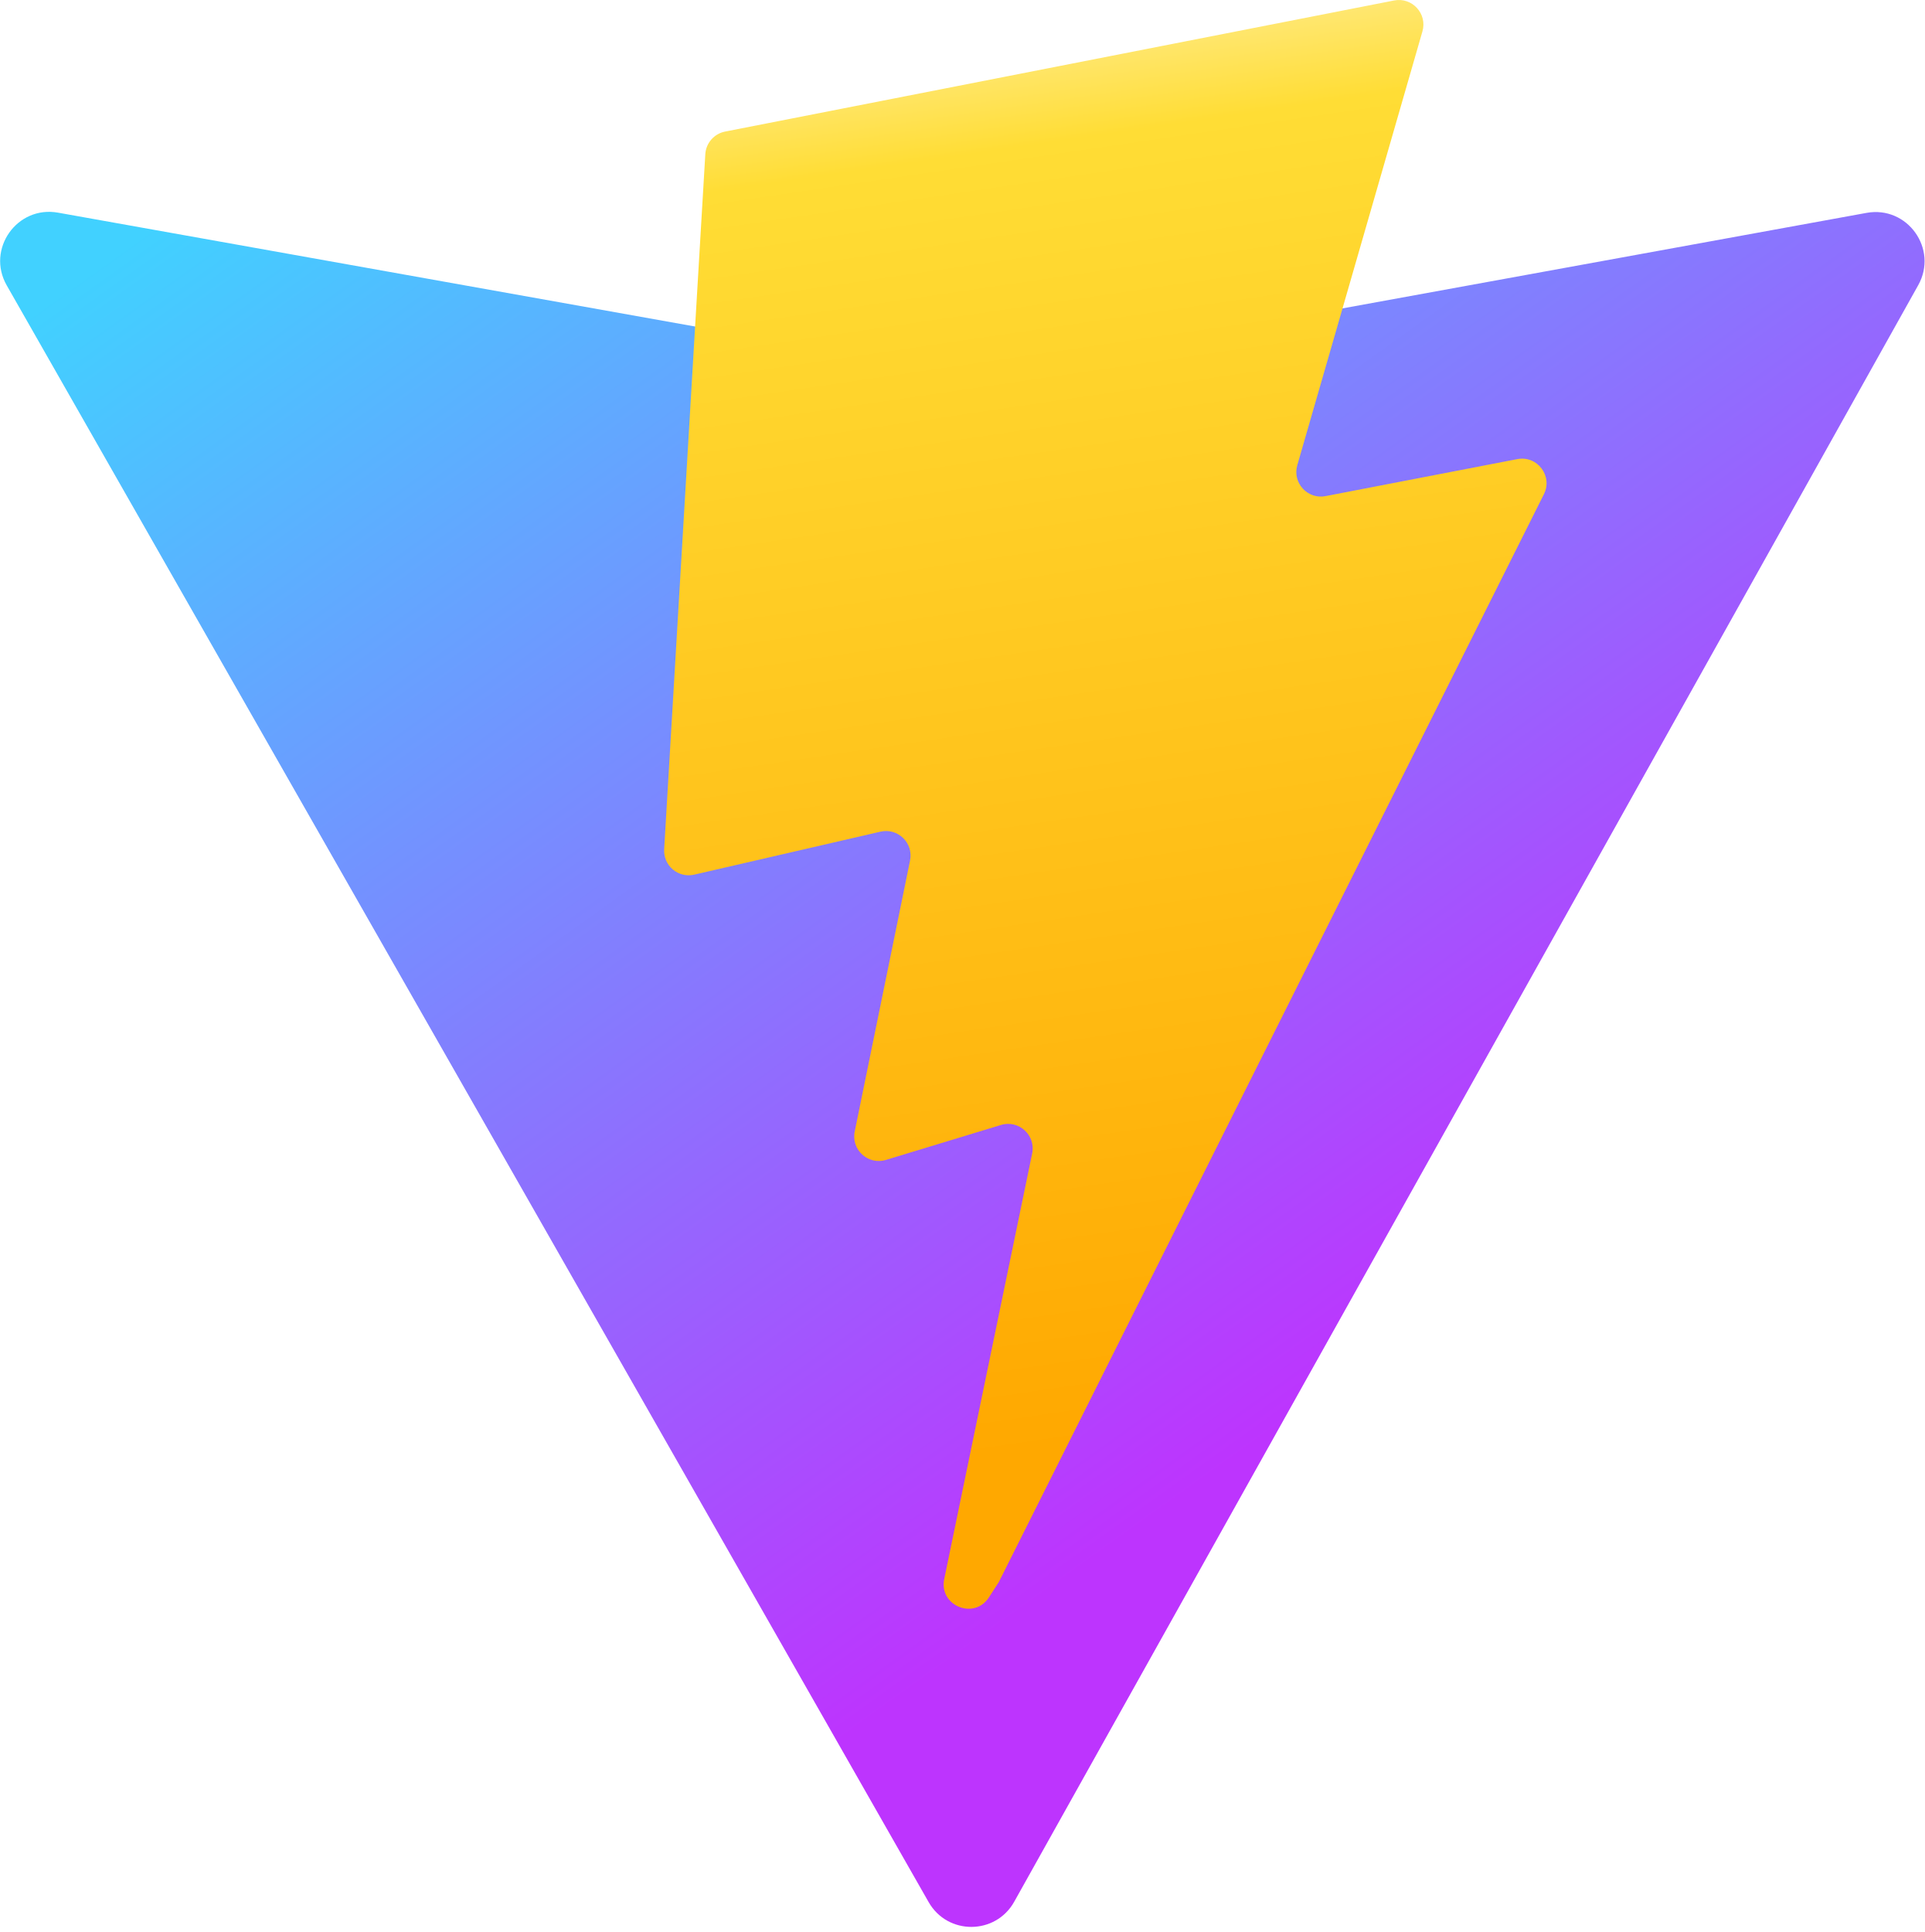
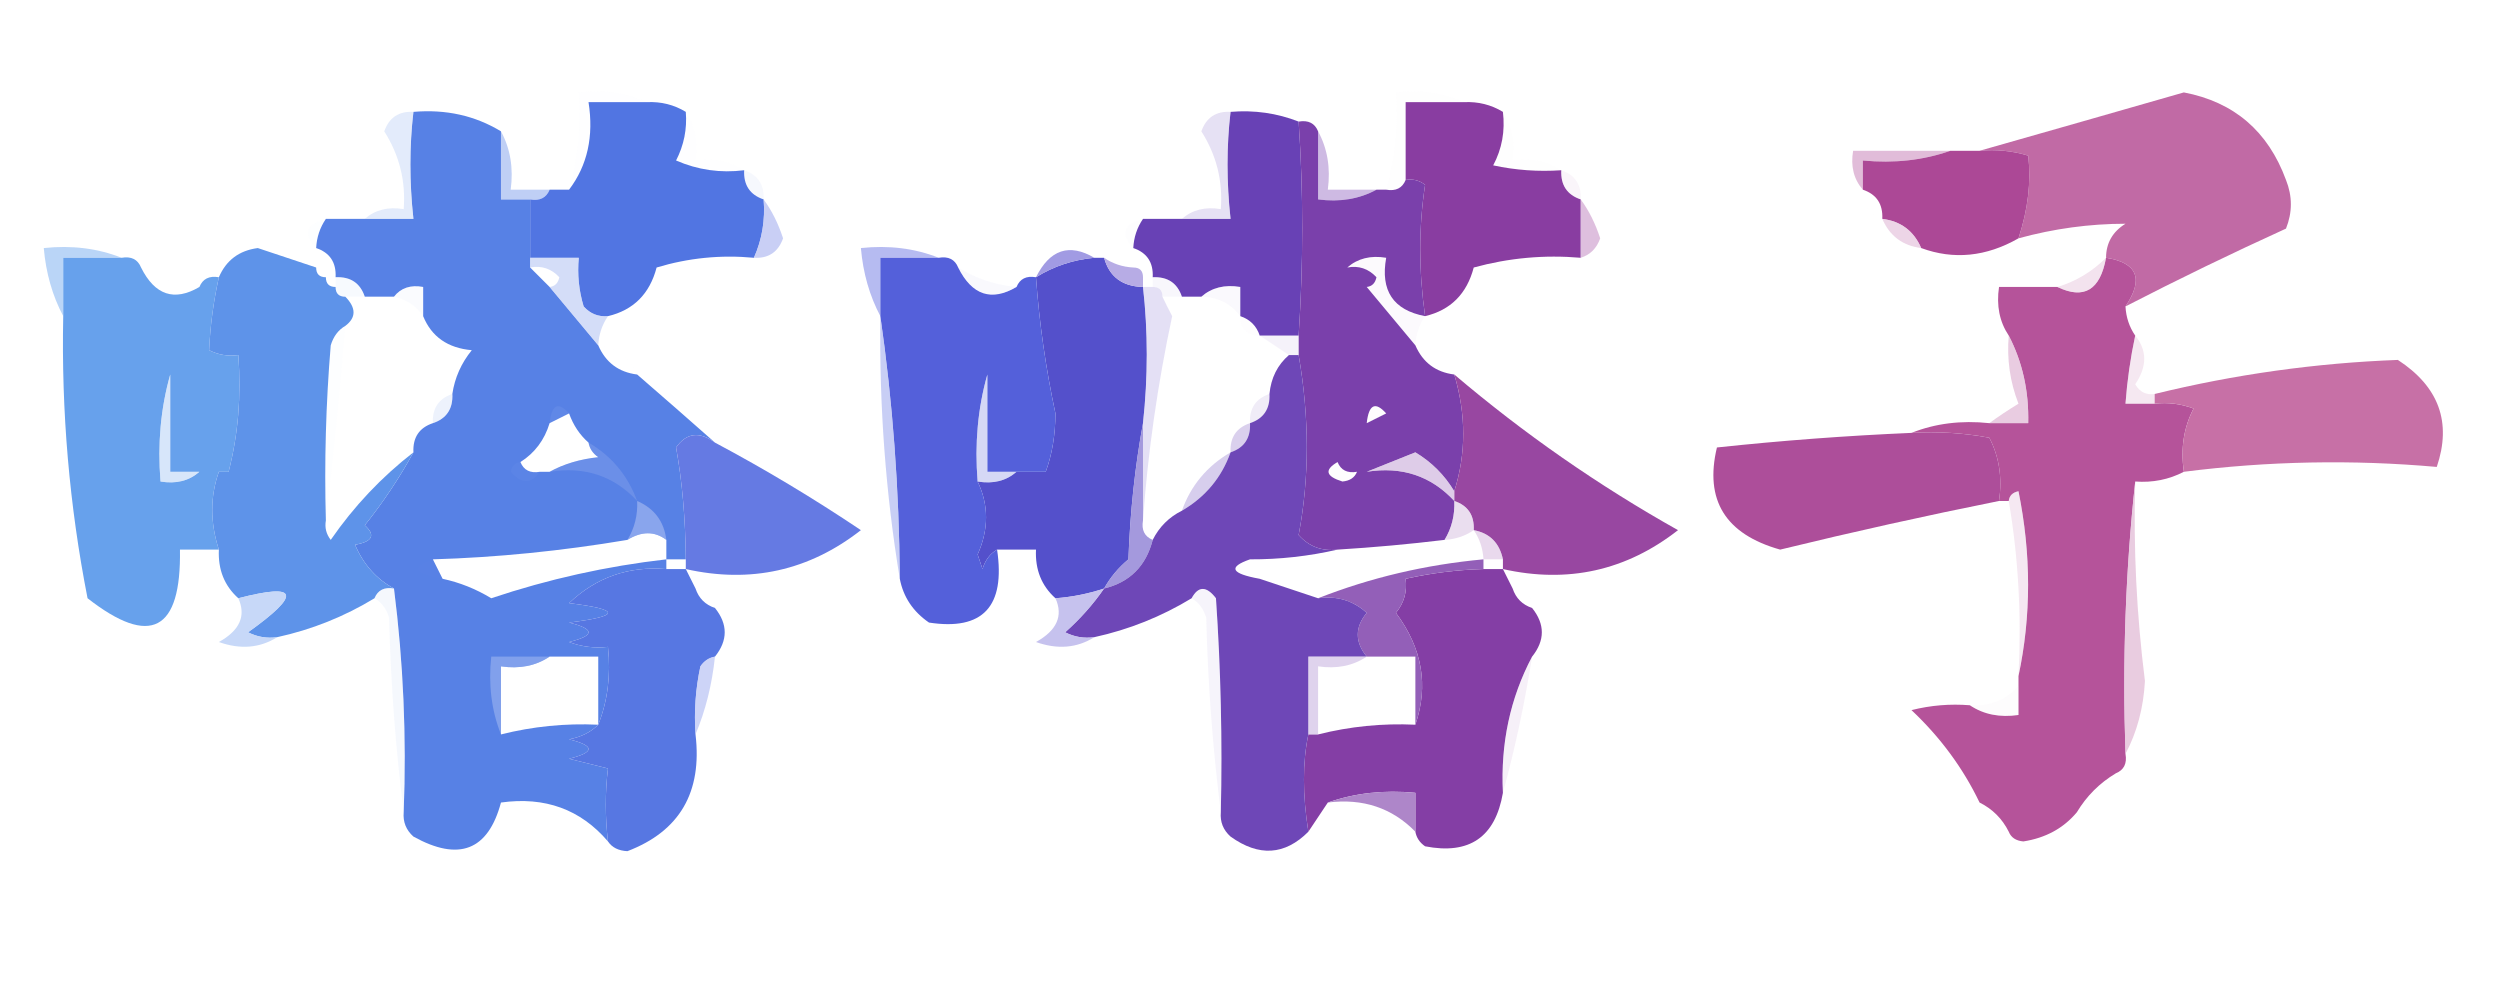
- <svg xmlns="http://www.w3.org/2000/svg" aria-hidden="true" role="img" class="iconify iconify--logos" width="31.88" height="32" preserveAspectRatio="xMidYMid meet" viewBox="0 0 256 257">
-   <defs>
-     <linearGradient id="IconifyId1813088fe1fbc01fb466" x1="-.828%" x2="57.636%" y1="7.652%" y2="78.411%">
-       <stop offset="0%" stop-color="#41D1FF" />
-       <stop offset="100%" stop-color="#BD34FE" />
-     </linearGradient>
-     <linearGradient id="IconifyId1813088fe1fbc01fb467" x1="43.376%" x2="50.316%" y1="2.242%" y2="89.03%">
-       <stop offset="0%" stop-color="#FFEA83" />
-       <stop offset="8.333%" stop-color="#FFDD35" />
-       <stop offset="100%" stop-color="#FFA800" />
-     </linearGradient>
-   </defs>
-   <path fill="url(#IconifyId1813088fe1fbc01fb466)" d="M255.153 37.938L134.897 252.976c-2.483 4.44-8.862 4.466-11.382.048L.875 37.958c-2.746-4.814 1.371-10.646 6.827-9.67l120.385 21.517a6.537 6.537 0 0 0 2.322-.004l117.867-21.483c5.438-.991 9.574 4.796 6.877 9.62Z" />
-   <path fill="url(#IconifyId1813088fe1fbc01fb467)" d="M185.432.063L96.44 17.501a3.268 3.268 0 0 0-2.634 3.014l-5.474 92.456a3.268 3.268 0 0 0 3.997 3.378l24.777-5.718c2.318-.535 4.413 1.507 3.936 3.838l-7.361 36.047c-.495 2.426 1.782 4.5 4.151 3.78l15.304-4.649c2.372-.72 4.652 1.36 4.15 3.788l-11.698 56.621c-.732 3.542 3.979 5.473 5.943 2.437l1.313-2.028l72.516-144.72c1.215-2.423-.88-5.186-3.54-4.672l-25.505 4.922c-2.396.462-4.435-1.77-3.759-4.114l16.646-57.705c.677-2.35-1.37-4.583-3.769-4.113Z" />
+ <svg xmlns="http://www.w3.org/2000/svg" version="1.1" width="257px" height="103px" style="shape-rendering:geometricPrecision; text-rendering:geometricPrecision; image-rendering:optimizeQuality; fill-rule:evenodd; clip-rule:evenodd">
+   <g>
+     <path style="opacity:0.999" fill="#c16aa5" d="M 218.5,31.5 C 220.401,28.672 219.734,27.006 216.5,26.5C 216.511,24.983 217.177,23.816 218.5,23C 214.804,23.003 211.137,23.503 207.5,24.5C 208.476,21.533 208.809,18.7 208.5,16C 206.866,15.507 205.199,15.34 203.5,15.5C 210.389,13.543 217.389,11.543 224.5,9.5C 229.656,10.484 233.156,13.484 235,18.5C 235.667,20.167 235.667,21.833 235,23.5C 229.402,26.05 223.902,28.716 218.5,31.5 Z" />
+   </g>
+   <g>
+     <path style="opacity:1" fill="#893da1" d="M 150.5,10.5 C 151.959,10.433 153.292,10.766 154.5,11.5C 154.739,13.467 154.406,15.3 153.5,17C 155.81,17.497 158.143,17.663 160.5,17.5C 160.427,19.027 161.094,20.027 162.5,20.5C 162.5,22.5 162.5,24.5 162.5,26.5C 158.774,26.177 155.107,26.511 151.5,27.5C 150.788,30.212 149.121,31.879 146.5,32.5C 145.835,27.832 145.835,23.332 146.5,19C 145.906,18.536 145.239,18.369 144.5,18.5C 144.5,15.833 144.5,13.167 144.5,10.5C 146.5,10.5 148.5,10.5 150.5,10.5 Z" />
+   </g>
+   <g>
+     <path style="opacity:1" fill="#5781e5" d="M 42.5,11.5 C 45.829,11.215 48.829,11.882 51.5,13.5C 51.5,15.833 51.5,18.167 51.5,20.5C 52.5,20.5 53.5,20.5 54.5,20.5C 54.5,22.5 54.5,24.5 54.5,26.5C 54.5,26.833 54.5,27.167 54.5,27.5C 55.167,28.167 55.833,28.833 56.5,29.5C 58.196,31.525 59.863,33.525 61.5,35.5C 62.262,37.262 63.596,38.262 65.5,38.5C 68.207,40.843 70.874,43.176 73.5,45.5C 71.897,44.323 70.564,44.489 69.5,46C 70.132,49.515 70.466,53.349 70.5,57.5C 69.833,57.5 69.167,57.5 68.5,57.5C 68.5,57.833 68.5,58.167 68.5,58.5C 64.631,58.178 61.297,59.345 58.5,62C 63.833,62.667 63.833,63.333 58.5,64C 61.167,64.667 61.167,65.333 58.5,66C 59.793,66.49 61.127,66.657 62.5,66.5C 62.806,69.385 62.473,72.052 61.5,74.5C 60.737,75.268 59.737,75.768 58.5,76C 61.167,76.667 61.167,77.333 58.5,78C 59.833,78.333 61.167,78.667 62.5,79C 62.203,81.446 62.203,83.946 62.5,86.5C 59.684,83.201 56.018,81.867 51.5,82.5C 50.18,87.429 47.18,88.596 42.5,86C 41.748,85.329 41.414,84.496 41.5,83.5C 41.799,75.747 41.466,68.08 40.5,60.5C 38.691,59.519 37.357,58.019 36.5,56C 38.301,55.683 38.634,55.016 37.5,54C 39.415,51.6 41.081,49.1 42.5,46.5C 42.427,44.973 43.094,43.973 44.5,43.5C 45.906,43.027 46.573,42.027 46.5,40.5C 46.751,38.83 47.418,37.33 48.5,36C 46.027,35.781 44.36,34.614 43.5,32.5C 43.5,31.5 43.5,30.5 43.5,29.5C 42.209,29.263 41.209,29.596 40.5,30.5C 39.5,30.5 38.5,30.5 37.5,30.5C 37.027,29.094 36.027,28.427 34.5,28.5C 34.573,26.973 33.906,25.973 32.5,25.5C 32.557,24.391 32.89,23.391 33.5,22.5C 34.833,22.5 36.167,22.5 37.5,22.5C 39.167,22.5 40.833,22.5 42.5,22.5C 42.085,18.713 42.085,15.046 42.5,11.5 Z M 58.5,42.5 C 58.932,43.709 59.599,44.709 60.5,45.5C 60.611,46.117 60.944,46.617 61.5,47C 59.618,47.198 57.952,47.698 56.5,48.5C 56.167,48.5 55.833,48.5 55.5,48.5C 54.508,48.672 53.842,48.338 53.5,47.5C 54.974,46.564 55.974,45.23 56.5,43.5C 57.167,43.167 57.833,42.833 58.5,42.5 Z M 68.5,55.5 C 68.5,56.167 68.5,56.833 68.5,57.5C 62.378,58.197 56.378,59.53 50.5,61.5C 48.925,60.544 47.258,59.877 45.5,59.5C 45.167,58.833 44.833,58.167 44.5,57.5C 51.051,57.308 57.718,56.641 64.5,55.5C 65.964,54.595 67.298,54.595 68.5,55.5 Z M 56.5,67.5 C 58.167,67.5 59.833,67.5 61.5,67.5C 61.5,69.833 61.5,72.167 61.5,74.5C 58.098,74.342 54.764,74.676 51.5,75.5C 51.5,73.167 51.5,70.833 51.5,68.5C 53.415,68.784 55.081,68.451 56.5,67.5 Z" />
+   </g>
+   <g>
+     <path style="opacity:1" fill="#6841b5" d="M 126.5,11.5 C 128.95,11.298 131.283,11.631 133.5,12.5C 133.991,19.745 133.991,27.079 133.5,34.5C 132.167,34.5 130.833,34.5 129.5,34.5C 129.167,33.5 128.5,32.833 127.5,32.5C 127.5,31.5 127.5,30.5 127.5,29.5C 125.901,29.232 124.568,29.566 123.5,30.5C 122.833,30.5 122.167,30.5 121.5,30.5C 121.027,29.094 120.027,28.427 118.5,28.5C 118.573,26.973 117.906,25.973 116.5,25.5C 116.557,24.391 116.89,23.391 117.5,22.5C 118.833,22.5 120.167,22.5 121.5,22.5C 123.167,22.5 124.833,22.5 126.5,22.5C 126.085,18.713 126.085,15.046 126.5,11.5 Z" />
+   </g>
+   <g>
+     <path style="opacity:0.057" fill="#e7ecfb" d="M 66.5,10.5 C 64.5,10.5 62.5,10.5 60.5,10.5C 61.054,14.012 60.388,17.012 58.5,19.5C 59.414,16.272 59.747,12.939 59.5,9.5C 62.059,9.198 64.393,9.532 66.5,10.5 Z" />
+   </g>
+   <g>
+     <path style="opacity:0.659" fill="#9eb6f0" d="M 51.5,13.5 C 52.461,15.265 52.795,17.265 52.5,19.5C 53.833,19.5 55.167,19.5 56.5,19.5C 56.158,20.338 55.492,20.672 54.5,20.5C 53.5,20.5 52.5,20.5 51.5,20.5C 51.5,18.167 51.5,15.833 51.5,13.5 Z" />
+   </g>
+   <g>
+     <path style="opacity:0.02" fill="#c8d2f6" d="M 70.5,11.5 C 71.451,12.919 71.784,14.585 71.5,16.5C 73.415,16.215 75.081,16.549 76.5,17.5C 74.076,17.808 71.743,17.474 69.5,16.5C 70.309,14.929 70.643,13.262 70.5,11.5 Z" />
+   </g>
+   <g>
+     <path style="opacity:0.055" fill="#ede4f3" d="M 150.5,10.5 C 148.5,10.5 146.5,10.5 144.5,10.5C 144.5,13.167 144.5,15.833 144.5,18.5C 144.158,19.338 143.492,19.672 142.5,19.5C 143.414,16.272 143.747,12.939 143.5,9.5C 146.059,9.198 148.393,9.532 150.5,10.5 Z" />
+   </g>
+   <g>
+     <path style="opacity:0.02" fill="#e0c8e4" d="M 154.5,11.5 C 155.451,12.919 155.784,14.585 155.5,16.5C 157.415,16.215 159.081,16.549 160.5,17.5C 158.143,17.663 155.81,17.497 153.5,17C 154.406,15.3 154.739,13.467 154.5,11.5 Z" />
+   </g>
+   <g>
+     <path style="opacity:0.631" fill="#cf95c3" d="M 200.5,15.5 C 197.713,16.477 194.713,16.81 191.5,16.5C 191.5,17.5 191.5,18.5 191.5,19.5C 190.566,18.432 190.232,17.099 190.5,15.5C 193.833,15.5 197.167,15.5 200.5,15.5 Z" />
+   </g>
+   <g>
+     <path style="opacity:0.659" fill="#b497d4" d="M 135.5,13.5 C 136.461,15.265 136.795,17.265 136.5,19.5C 138.167,19.5 139.833,19.5 141.5,19.5C 139.735,20.461 137.735,20.795 135.5,20.5C 135.5,18.167 135.5,15.833 135.5,13.5 Z" />
+   </g>
+   <g>
+     <path style="opacity:0.999" fill="#ac4896" d="M 200.5,15.5 C 201.5,15.5 202.5,15.5 203.5,15.5C 205.199,15.34 206.866,15.507 208.5,16C 208.809,18.7 208.476,21.533 207.5,24.5C 204.176,26.397 200.843,26.73 197.5,25.5C 196.738,23.738 195.404,22.738 193.5,22.5C 193.573,20.973 192.906,19.973 191.5,19.5C 191.5,18.5 191.5,17.5 191.5,16.5C 194.713,16.81 197.713,16.477 200.5,15.5 Z" />
+   </g>
+   <g>
+     <path style="opacity:0.216" fill="#d7ddf8" d="M 76.5,17.5 C 77.906,17.973 78.573,18.973 78.5,20.5C 77.094,20.027 76.427,19.027 76.5,17.5 Z" />
+   </g>
+   <g>
+     <path style="opacity:0.216" fill="#e6d0e7" d="M 160.5,17.5 C 161.906,17.973 162.573,18.973 162.5,20.5C 161.094,20.027 160.427,19.027 160.5,17.5 Z" />
+   </g>
+   <g>
+     <path style="opacity:0.004" fill="#f1e0ee" d="M 191.5,19.5 C 192.906,19.973 193.573,20.973 193.5,22.5C 192.094,22.027 191.427,21.027 191.5,19.5 Z" />
+   </g>
+   <g>
+     <path style="opacity:0.49" fill="#c6d6f6" d="M 42.5,11.5 C 42.085,15.046 42.085,18.713 42.5,22.5C 40.833,22.5 39.167,22.5 37.5,22.5C 38.568,21.566 39.901,21.232 41.5,21.5C 41.722,18.61 41.055,15.943 39.5,13.5C 40.005,12.082 41.005,11.415 42.5,11.5 Z" />
+   </g>
+   <g>
+     <path style="opacity:0.49" fill="#ccc1e8" d="M 126.5,11.5 C 126.085,15.046 126.085,18.713 126.5,22.5C 124.833,22.5 123.167,22.5 121.5,22.5C 122.568,21.566 123.901,21.232 125.5,21.5C 125.722,18.61 125.055,15.943 123.5,13.5C 124.005,12.082 125.005,11.415 126.5,11.5 Z" />
+   </g>
+   <g>
+     <path style="opacity:0.631" fill="#e2bdd9" d="M 193.5,22.5 C 195.404,22.738 196.738,23.738 197.5,25.5C 195.596,25.262 194.262,24.262 193.5,22.5 Z" />
+   </g>
+   <g>
+     <path style="opacity:0.086" fill="#ebf2fc" d="M 33.5,22.5 C 32.89,23.391 32.557,24.391 32.5,25.5C 31.115,24.053 31.448,23.053 33.5,22.5 Z" />
+   </g>
+   <g>
+     <path style="opacity:1" fill="#5175e2" d="M 66.5,10.5 C 67.959,10.433 69.292,10.766 70.5,11.5C 70.643,13.262 70.309,14.929 69.5,16.5C 71.743,17.474 74.076,17.808 76.5,17.5C 76.427,19.027 77.094,20.027 78.5,20.5C 78.675,22.621 78.341,24.621 77.5,26.5C 74.102,26.18 70.768,26.513 67.5,27.5C 66.788,30.212 65.121,31.879 62.5,32.5C 61.504,32.586 60.671,32.252 60,31.5C 59.507,29.866 59.34,28.199 59.5,26.5C 57.833,26.5 56.167,26.5 54.5,26.5C 54.5,24.5 54.5,22.5 54.5,20.5C 55.492,20.672 56.158,20.338 56.5,19.5C 57.167,19.5 57.833,19.5 58.5,19.5C 60.388,17.012 61.054,14.012 60.5,10.5C 62.5,10.5 64.5,10.5 66.5,10.5 Z" />
+   </g>
+   <g>
+     <path style="opacity:0.757" fill="#b7c0f2" d="M 78.5,20.5 C 79.339,21.641 80.006,22.974 80.5,24.5C 79.995,25.919 78.995,26.585 77.5,26.5C 78.341,24.621 78.675,22.621 78.5,20.5 Z" />
+   </g>
+   <g>
+     <path style="opacity:0.086" fill="#ecebf8" d="M 117.5,22.5 C 116.89,23.391 116.557,24.391 116.5,25.5C 115.115,24.053 115.448,23.053 117.5,22.5 Z" />
+   </g>
+   <g>
+     <path style="opacity:0.757" fill="#d4abd3" d="M 162.5,20.5 C 163.339,21.641 164.006,22.974 164.5,24.5C 164.145,25.522 163.478,26.189 162.5,26.5C 162.5,24.5 162.5,22.5 162.5,20.5 Z" />
+   </g>
+   <g>
+     <path style="opacity:0.882" fill="#b1cff6" d="M 12.5,26.5 C 10.5,26.5 8.5,26.5 6.5,26.5C 6.5,28.5 6.5,30.5 6.5,32.5C 5.388,30.401 4.721,28.067 4.5,25.5C 7.385,25.194 10.052,25.527 12.5,26.5 Z" />
+   </g>
+   <g>
+     <path style="opacity:1" fill="#67a1ec" d="M 12.5,26.5 C 13.492,26.328 14.158,26.662 14.5,27.5C 15.92,30.349 17.92,31.016 20.5,29.5C 20.842,28.662 21.508,28.328 22.5,28.5C 21.939,31.034 21.606,33.534 21.5,36C 22.448,36.483 23.448,36.65 24.5,36.5C 24.817,40.702 24.483,44.702 23.5,48.5C 23.823,44.774 23.489,41.107 22.5,37.5C 20.929,38.309 19.262,38.643 17.5,38.5C 16.518,41.962 16.185,45.629 16.5,49.5C 18.099,49.768 19.432,49.434 20.5,48.5C 21.167,48.5 21.833,48.5 22.5,48.5C 21.596,51.045 21.596,53.711 22.5,56.5C 21.167,56.5 19.833,56.5 18.5,56.5C 18.638,64.888 15.471,66.554 9,61.5C 7.13,51.966 6.297,42.299 6.5,32.5C 6.5,30.5 6.5,28.5 6.5,26.5C 8.5,26.5 10.5,26.5 12.5,26.5 Z M 23.5,48.5 C 23.167,48.5 22.833,48.5 22.5,48.5C 21.833,48.5 21.167,48.5 20.5,48.5C 19.5,48.5 18.5,48.5 17.5,48.5C 17.5,45.167 17.5,41.833 17.5,38.5C 19.262,38.643 20.929,38.309 22.5,37.5C 23.489,41.107 23.823,44.774 23.5,48.5 Z" />
+   </g>
+   <g>
+     <path style="opacity:1" fill="#5e93e9" d="M 32.5,27.5 C 32.5,28.167 32.833,28.5 33.5,28.5C 33.5,29.167 33.833,29.5 34.5,29.5C 34.5,30.167 34.833,30.5 35.5,30.5C 36.625,31.652 36.625,32.652 35.5,33.5C 34.778,33.917 34.278,34.584 34,35.5C 33.501,41.491 33.334,47.491 33.5,53.5C 33.369,54.239 33.536,54.906 34,55.5C 36.387,52.044 39.22,49.044 42.5,46.5C 41.081,49.1 39.415,51.6 37.5,54C 38.634,55.016 38.301,55.683 36.5,56C 37.357,58.019 38.691,59.519 40.5,60.5C 39.508,60.328 38.842,60.662 38.5,61.5C 35.386,63.391 32.053,64.724 28.5,65.5C 27.448,65.65 26.448,65.483 25.5,65C 31.03,61.058 30.697,59.891 24.5,61.5C 23.069,60.22 22.402,58.553 22.5,56.5C 21.596,53.711 21.596,51.045 22.5,48.5C 22.833,48.5 23.167,48.5 23.5,48.5C 24.483,44.702 24.817,40.702 24.5,36.5C 23.448,36.65 22.448,36.483 21.5,36C 21.606,33.534 21.939,31.034 22.5,28.5C 23.25,26.754 24.583,25.754 26.5,25.5C 28.516,26.178 30.516,26.844 32.5,27.5 Z" />
+   </g>
+   <g>
+     <path style="opacity:0.004" fill="#e6edfb" d="M 32.5,25.5 C 33.906,25.973 34.573,26.973 34.5,28.5C 34.167,28.5 33.833,28.5 33.5,28.5C 32.833,28.5 32.5,28.167 32.5,27.5C 32.5,26.833 32.5,26.167 32.5,25.5 Z" />
+   </g>
+   <g>
+     <path style="opacity:0.882" fill="#acb2ef" d="M 96.5,26.5 C 94.5,26.5 92.5,26.5 90.5,26.5C 90.5,28.5 90.5,30.5 90.5,32.5C 89.388,30.401 88.722,28.067 88.5,25.5C 91.385,25.194 94.052,25.527 96.5,26.5 Z" />
+   </g>
+   <g>
+     <path style="opacity:1" fill="#5450cb" d="M 112.5,26.5 C 112.833,26.5 113.167,26.5 113.5,26.5C 114.035,28.446 115.368,29.446 117.5,29.5C 118.019,34.092 118.019,38.758 117.5,43.5C 116.674,47.982 116.174,52.649 116,57.5C 114.955,58.373 114.122,59.373 113.5,60.5C 111.883,61.038 110.216,61.371 108.5,61.5C 107.069,60.22 106.402,58.553 106.5,56.5C 105.167,56.5 103.833,56.5 102.5,56.5C 101.778,56.917 101.278,57.584 101,58.5C 100.833,58 100.667,57.5 100.5,57C 101.657,54.417 101.657,51.917 100.5,49.5C 102.099,49.768 103.432,49.434 104.5,48.5C 105.5,48.5 106.5,48.5 107.5,48.5C 108.162,46.697 108.495,44.697 108.5,42.5C 107.506,37.863 106.839,33.197 106.5,28.5C 108.315,27.37 110.315,26.704 112.5,26.5 Z" />
+   </g>
+   <g>
+     <path style="opacity:0.004" fill="#e7e4f6" d="M 116.5,25.5 C 117.906,25.973 118.573,26.973 118.5,28.5C 118.167,28.5 117.833,28.5 117.5,28.5C 117.5,27.833 117.167,27.5 116.5,27.5C 116.5,26.833 116.5,26.167 116.5,25.5 Z" />
+   </g>
+   <g>
+     <path style="opacity:0.004" fill="#e2edfb" d="M 14.5,27.5 C 16.315,28.63 18.315,29.296 20.5,29.5C 17.92,31.016 15.92,30.349 14.5,27.5 Z" />
+   </g>
+   <g>
+     <path style="opacity:0.941" fill="#9b95e1" d="M 112.5,26.5 C 110.315,26.704 108.315,27.37 106.5,28.5C 107.92,25.651 109.92,24.984 112.5,26.5 Z" />
+   </g>
+   <g>
+     <path style="opacity:0.961" fill="#b4a9e4" d="M 113.5,26.5 C 114.391,27.11 115.391,27.443 116.5,27.5C 117.167,27.5 117.5,27.833 117.5,28.5C 117.5,28.833 117.5,29.167 117.5,29.5C 115.368,29.446 114.035,28.446 113.5,26.5 Z" />
+   </g>
+   <g>
+     <path style="opacity:1" fill="#b5539a" d="M 216.5,26.5 C 219.734,27.006 220.401,28.672 218.5,31.5C 218.557,32.609 218.89,33.609 219.5,34.5C 219.007,36.806 218.674,39.139 218.5,41.5C 219.5,41.5 220.5,41.5 221.5,41.5C 222.873,41.343 224.207,41.51 225.5,42C 224.484,43.942 224.151,46.109 224.5,48.5C 222.958,49.301 221.292,49.634 219.5,49.5C 218.506,58.652 218.173,67.985 218.5,77.5C 218.672,78.492 218.338,79.158 217.5,79.5C 215.833,80.5 214.5,81.833 213.5,83.5C 212.129,85.141 210.296,86.141 208,86.5C 207.235,86.43 206.735,86.097 206.5,85.5C 205.833,84.167 204.833,83.167 203.5,82.5C 201.798,78.957 199.465,75.79 196.5,73C 198.473,72.504 200.473,72.338 202.5,72.5C 203.919,73.451 205.585,73.784 207.5,73.5C 207.5,72.5 207.5,71.5 207.5,70.5C 207.5,70.167 207.5,69.833 207.5,69.5C 208.817,63.322 208.817,56.988 207.5,50.5C 206.893,50.624 206.56,50.957 206.5,51.5C 206.167,51.5 205.833,51.5 205.5,51.5C 205.849,49.109 205.516,46.942 204.5,45C 201.854,44.503 199.187,44.336 196.5,44.5C 198.948,43.527 201.615,43.194 204.5,43.5C 205.833,43.5 207.167,43.5 208.5,43.5C 208.58,40.219 207.913,37.219 206.5,34.5C 205.549,33.081 205.216,31.415 205.5,29.5C 207.5,29.5 209.5,29.5 211.5,29.5C 214.235,30.821 215.902,29.821 216.5,26.5 Z" />
+   </g>
+   <g>
+     <path style="opacity:1" fill="#5460da" d="M 96.5,26.5 C 97.492,26.328 98.158,26.662 98.5,27.5C 99.92,30.349 101.92,31.016 104.5,29.5C 104.842,28.662 105.508,28.328 106.5,28.5C 106.839,33.197 107.506,37.863 108.5,42.5C 108.495,44.697 108.162,46.697 107.5,48.5C 107.823,44.774 107.489,41.107 106.5,37.5C 104.929,38.309 103.262,38.643 101.5,38.5C 100.518,41.962 100.185,45.629 100.5,49.5C 101.657,51.917 101.657,54.417 100.5,57C 100.667,57.5 100.833,58 101,58.5C 101.278,57.584 101.778,56.917 102.5,56.5C 103.37,62.352 101.037,64.852 95.5,64C 93.859,62.871 92.859,61.371 92.5,59.5C 92.439,50.306 91.772,41.306 90.5,32.5C 90.5,30.5 90.5,28.5 90.5,26.5C 92.5,26.5 94.5,26.5 96.5,26.5 Z M 107.5,48.5 C 106.5,48.5 105.5,48.5 104.5,48.5C 103.5,48.5 102.5,48.5 101.5,48.5C 101.5,45.167 101.5,41.833 101.5,38.5C 103.262,38.643 104.929,38.309 106.5,37.5C 107.489,41.107 107.823,44.774 107.5,48.5 Z" />
+   </g>
+   <g>
+     <path style="opacity:0.196" fill="#d7e3f9" d="M 34.5,29.5 C 34.5,29.167 34.5,28.833 34.5,28.5C 36.027,28.427 37.027,29.094 37.5,30.5C 36.833,30.5 36.167,30.5 35.5,30.5C 34.833,30.5 34.5,30.167 34.5,29.5 Z" />
+   </g>
+   <g>
+     <path style="opacity:0.188" fill="#dfe1f7" d="M 98.5,27.5 C 100.315,28.63 102.315,29.296 104.5,29.5C 101.92,31.016 99.92,30.349 98.5,27.5 Z" />
+   </g>
+   <g>
+     <path style="opacity:0.196" fill="#dad4f0" d="M 118.5,29.5 C 118.5,29.167 118.5,28.833 118.5,28.5C 120.027,28.427 121.027,29.094 121.5,30.5C 120.833,30.5 120.167,30.5 119.5,30.5C 119.5,29.833 119.167,29.5 118.5,29.5 Z" />
+   </g>
+   <g>
+     <path style="opacity:0.208" fill="#e5e0f3" d="M 123.5,30.5 C 124.568,29.566 125.901,29.232 127.5,29.5C 127.5,30.5 127.5,31.5 127.5,32.5C 126.533,31.194 125.199,30.527 123.5,30.5 Z" />
+   </g>
+   <g>
+     <path style="opacity:0.098" fill="#dfcfea" d="M 138.5,27.5 C 139.568,26.566 140.901,26.232 142.5,26.5C 141.891,29.878 143.224,31.878 146.5,32.5C 145.89,33.391 145.557,34.391 145.5,35.5C 143.863,33.525 142.196,31.525 140.5,29.5C 141.043,29.44 141.376,29.107 141.5,28.5C 140.675,27.614 139.675,27.281 138.5,27.5 Z" />
+   </g>
+   <g>
+     <path style="opacity:0.49" fill="#e6c5dc" d="M 216.5,26.5 C 215.902,29.821 214.235,30.821 211.5,29.5C 213.411,28.925 215.078,27.925 216.5,26.5 Z" />
+   </g>
+   <g>
+     <path style="opacity:0.2" fill="#e6edfb" d="M 40.5,30.5 C 41.209,29.596 42.209,29.263 43.5,29.5C 43.5,30.5 43.5,31.5 43.5,32.5C 42.778,31.449 41.778,30.782 40.5,30.5 Z" />
+   </g>
+   <g>
+     <path style="opacity:0.596" fill="#b7c6f3" d="M 54.5,27.5 C 54.5,27.167 54.5,26.833 54.5,26.5C 56.167,26.5 57.833,26.5 59.5,26.5C 59.34,28.199 59.507,29.866 60,31.5C 60.671,32.252 61.504,32.586 62.5,32.5C 61.89,33.391 61.557,34.391 61.5,35.5C 59.863,33.525 58.196,31.525 56.5,29.5C 57.043,29.44 57.376,29.107 57.5,28.5C 56.675,27.614 55.675,27.281 54.5,27.5 Z" />
+   </g>
+   <g>
+     <path style="opacity:1" fill="#7a40ab" d="M 133.5,12.5 C 134.492,12.328 135.158,12.662 135.5,13.5C 135.5,15.833 135.5,18.167 135.5,20.5C 137.735,20.795 139.735,20.461 141.5,19.5C 141.833,19.5 142.167,19.5 142.5,19.5C 143.492,19.672 144.158,19.338 144.5,18.5C 145.239,18.369 145.906,18.536 146.5,19C 145.835,23.332 145.835,27.832 146.5,32.5C 143.224,31.878 141.891,29.878 142.5,26.5C 140.901,26.232 139.568,26.566 138.5,27.5C 139.167,28.167 139.833,28.833 140.5,29.5C 142.196,31.525 143.863,33.525 145.5,35.5C 146.262,37.262 147.596,38.262 149.5,38.5C 150.726,42.633 150.726,46.633 149.5,50.5C 148.5,48.833 147.167,47.5 145.5,46.5C 144.026,45.564 143.026,44.23 142.5,42.5C 141.377,41.243 140.711,41.576 140.5,43.5C 139.974,45.23 138.974,46.564 137.5,47.5C 136.115,48.302 136.282,48.969 138,49.5C 138.765,49.43 139.265,49.097 139.5,48.5C 139.833,48.5 140.167,48.5 140.5,48.5C 144.112,47.924 147.112,48.924 149.5,51.5C 149.567,52.959 149.234,54.292 148.5,55.5C 144.846,55.942 141.179,56.276 137.5,56.5C 135.897,56.688 134.563,56.188 133.5,55C 134.62,49.109 134.62,42.943 133.5,36.5C 133.5,35.833 133.5,35.167 133.5,34.5C 133.991,27.079 133.991,19.745 133.5,12.5 Z M 138.5,27.5 C 139.675,27.281 140.675,27.614 141.5,28.5C 141.376,29.107 141.043,29.44 140.5,29.5C 139.833,28.833 139.167,28.167 138.5,27.5 Z M 142.5,42.5 C 143.026,44.23 144.026,45.564 145.5,46.5C 143.833,47.167 142.167,47.833 140.5,48.5C 140.167,48.5 139.833,48.5 139.5,48.5C 138.508,48.672 137.842,48.338 137.5,47.5C 138.974,46.564 139.974,45.23 140.5,43.5C 141.167,43.167 141.833,42.833 142.5,42.5 Z" />
+   </g>
+   <g>
+     <path style="opacity:0.039" fill="#d6cbeb" d="M 127.5,32.5 C 128.5,32.833 129.167,33.5 129.5,34.5C 128.167,34.5 127.5,33.833 127.5,32.5 Z" />
+   </g>
+   <g>
+     <path style="opacity:0.263" fill="#d9ceeb" d="M 129.5,34.5 C 130.833,34.5 132.167,34.5 133.5,34.5C 133.5,35.167 133.5,35.833 133.5,36.5C 133.167,36.5 132.833,36.5 132.5,36.5C 131.5,35.833 130.5,35.167 129.5,34.5 Z" />
+   </g>
+   <g>
+     <path style="opacity:0.004" fill="#d7dff8" d="M 61.5,35.5 C 63.404,35.738 64.738,36.738 65.5,38.5C 63.596,38.262 62.262,37.262 61.5,35.5 Z" />
+   </g>
+   <g>
+     <path style="opacity:0.004" fill="#e2d1ea" d="M 145.5,35.5 C 147.404,35.738 148.738,36.738 149.5,38.5C 147.596,38.262 146.262,37.262 145.5,35.5 Z" />
+   </g>
+   <g>
+     <path style="opacity:0.494" fill="#c9c1eb" d="M 117.5,29.5 C 117.833,29.5 118.167,29.5 118.5,29.5C 119.167,29.5 119.5,29.833 119.5,30.5C 119.804,31.15 120.137,31.817 120.5,32.5C 118.997,39.541 117.997,46.541 117.5,53.5C 117.5,50.167 117.5,46.833 117.5,43.5C 118.019,38.758 118.019,34.092 117.5,29.5 Z" />
+   </g>
+   <g>
+     <path style="opacity:0.659" fill="#ddb1d1" d="M 206.5,34.5 C 207.913,37.219 208.58,40.219 208.5,43.5C 207.167,43.5 205.833,43.5 204.5,43.5C 205.398,42.842 206.398,42.176 207.5,41.5C 206.626,39.253 206.292,36.92 206.5,34.5 Z" />
+   </g>
+   <g>
+     <path style="opacity:0.396" fill="#e6c4dc" d="M 219.5,34.5 C 220.735,36.017 220.735,37.684 219.5,39.5C 219.957,40.297 220.624,40.631 221.5,40.5C 221.5,40.833 221.5,41.167 221.5,41.5C 220.5,41.5 219.5,41.5 218.5,41.5C 218.674,39.139 219.007,36.806 219.5,34.5 Z" />
+   </g>
+   <g>
+     <path style="opacity:1" fill="#c770a6" d="M 224.5,48.5 C 224.151,46.109 224.484,43.942 225.5,42C 224.207,41.51 222.873,41.343 221.5,41.5C 221.5,41.167 221.5,40.833 221.5,40.5C 229.75,38.481 238.083,37.315 246.5,37C 250.722,39.752 252.056,43.418 250.5,48C 241.832,47.229 233.165,47.396 224.5,48.5 Z" />
+   </g>
+   <g>
+     <path style="opacity:0.063" fill="#e6ecfb" d="M 58.5,42.5 C 57.833,42.833 57.167,43.167 56.5,43.5C 56.711,41.576 57.377,41.243 58.5,42.5 Z" />
+   </g>
+   <g>
+     <path style="opacity:0.063" fill="#ece3f3" d="M 142.5,42.5 C 141.833,42.833 141.167,43.167 140.5,43.5C 140.711,41.576 141.377,41.243 142.5,42.5 Z" />
+   </g>
+   <g>
+     <path style="opacity:0.329" fill="#c8d7f6" d="M 46.5,40.5 C 46.573,42.027 45.906,43.027 44.5,43.5C 44.427,41.973 45.094,40.973 46.5,40.5 Z" />
+   </g>
+   <g>
+     <path style="opacity:0.329" fill="#d0c4e8" d="M 130.5,40.5 C 130.573,42.027 129.906,43.027 128.5,43.5C 128.427,41.973 129.094,40.973 130.5,40.5 Z" />
+   </g>
+   <g>
+     <path style="opacity:1" fill="#657ae3" d="M 73.5,45.5 C 78.646,48.24 83.646,51.24 88.5,54.5C 83.168,58.665 77.168,59.999 70.5,58.5C 70.5,58.167 70.5,57.833 70.5,57.5C 70.466,53.349 70.132,49.515 69.5,46C 70.564,44.489 71.897,44.323 73.5,45.5 Z" />
+   </g>
+   <g>
+     <path style="opacity:0.631" fill="#c4b5e3" d="M 128.5,43.5 C 128.573,45.027 127.906,46.027 126.5,46.5C 126.427,44.973 127.094,43.973 128.5,43.5 Z" />
+   </g>
+   <g>
+     <path style="opacity:1" fill="#ad4e9a" d="M 196.5,44.5 C 199.187,44.336 201.854,44.503 204.5,45C 205.516,46.942 205.849,49.109 205.5,51.5C 198.004,53.002 190.504,54.668 183,56.5C 177.371,54.915 175.204,51.415 176.5,46C 183.156,45.289 189.822,44.789 196.5,44.5 Z" />
+   </g>
+   <g>
+     <path style="opacity:0.494" fill="#afcdf5" d="M 17.5,38.5 C 17.5,41.833 17.5,45.167 17.5,48.5C 18.5,48.5 19.5,48.5 20.5,48.5C 19.432,49.434 18.099,49.768 16.5,49.5C 16.185,45.629 16.518,41.962 17.5,38.5 Z" />
+   </g>
+   <g>
+     <path style="opacity:0.494" fill="#aab0eb" d="M 101.5,38.5 C 101.5,41.833 101.5,45.167 101.5,48.5C 102.5,48.5 103.5,48.5 104.5,48.5C 103.432,49.434 102.099,49.768 100.5,49.5C 100.185,45.629 100.518,41.962 101.5,38.5 Z" />
+   </g>
+   <g>
+     <path style="opacity:0.055" fill="#e2eafb" d="M 35.5,33.5 C 34.948,40.314 34.281,46.981 33.5,53.5C 33.334,47.491 33.501,41.491 34,35.5C 34.278,34.584 34.778,33.917 35.5,33.5 Z" />
+   </g>
+   <g>
+     <path style="opacity:0.66" fill="#acb5f0" d="M 90.5,32.5 C 91.772,41.306 92.439,50.306 92.5,59.5C 91.046,50.707 90.379,41.707 90.5,32.5 Z" />
+   </g>
+   <g>
+     <path style="opacity:1" fill="#9847a1" d="M 149.5,38.5 C 156.651,44.576 164.318,49.909 172.5,54.5C 167.168,58.665 161.168,59.999 154.5,58.5C 154.5,58.167 154.5,57.833 154.5,57.5C 154.144,55.81 153.144,54.81 151.5,54.5C 151.573,52.973 150.906,51.973 149.5,51.5C 149.5,51.167 149.5,50.833 149.5,50.5C 150.726,46.633 150.726,42.633 149.5,38.5 Z" />
+   </g>
+   <g>
+     <path style="opacity:0.216" fill="#b3c3f2" d="M 60.5,45.5 C 62.86,46.865 64.526,48.865 65.5,51.5C 63.112,48.924 60.112,47.924 56.5,48.5C 57.952,47.698 59.618,47.198 61.5,47C 60.944,46.617 60.611,46.117 60.5,45.5 Z" />
+   </g>
+   <g>
+     <path style="opacity:0.569" fill="#c5a5d6" d="M 145.5,46.5 C 147.167,47.5 148.5,48.833 149.5,50.5C 149.5,50.833 149.5,51.167 149.5,51.5C 147.112,48.924 144.112,47.924 140.5,48.5C 142.167,47.833 143.833,47.167 145.5,46.5 Z" />
+   </g>
+   <g>
+     <path style="opacity:0.035" fill="#d7e1f9" d="M 53.5,47.5 C 53.842,48.338 54.508,48.672 55.5,48.5C 54.614,49.776 53.614,49.776 52.5,48.5C 52.624,47.893 52.957,47.56 53.5,47.5 Z" />
+   </g>
+   <g>
+     <path style="opacity:0.035" fill="#dfd3ec" d="M 137.5,47.5 C 137.842,48.338 138.508,48.672 139.5,48.5C 139.265,49.097 138.765,49.43 138,49.5C 136.282,48.969 136.115,48.302 137.5,47.5 Z" />
+   </g>
+   <g>
+     <path style="opacity:0.631" fill="#bfb1e3" d="M 126.5,46.5 C 125.581,49.089 123.914,51.089 121.5,52.5C 122.419,49.911 124.086,47.911 126.5,46.5 Z" />
+   </g>
+   <g>
+     <path style="opacity:0.484" fill="#bfcbf4" d="M 65.5,51.5 C 67.262,52.262 68.262,53.596 68.5,55.5C 67.298,54.595 65.964,54.595 64.5,55.5C 65.234,54.292 65.567,52.959 65.5,51.5 Z" />
+   </g>
+   <g>
+     <path style="opacity:0.48" fill="#d4b9de" d="M 149.5,51.5 C 150.906,51.973 151.573,52.973 151.5,54.5C 150.609,55.11 149.609,55.443 148.5,55.5C 149.234,54.292 149.567,52.959 149.5,51.5 Z" />
+   </g>
+   <g>
+     <path style="opacity:0.325" fill="#e0b9d6" d="M 206.5,51.5 C 206.56,50.957 206.893,50.624 207.5,50.5C 208.817,56.988 208.817,63.322 207.5,69.5C 207.823,63.31 207.49,57.31 206.5,51.5 Z" />
+   </g>
+   <g>
+     <path style="opacity:0.451" fill="#ceabd6" d="M 151.5,54.5 C 153.144,54.81 154.144,55.81 154.5,57.5C 153.833,57.5 153.167,57.5 152.5,57.5C 152.443,56.391 152.11,55.391 151.5,54.5 Z" />
+   </g>
+   <g>
+     <path style="opacity:0.004" fill="#eaf0fc" d="M 44.5,57.5 C 44.833,58.167 45.167,58.833 45.5,59.5C 42.54,58.968 42.207,58.301 44.5,57.5 Z" />
+   </g>
+   <g>
+     <path style="opacity:0.004" fill="#ede9f7" d="M 128.5,57.5 C 128.833,58.167 129.167,58.833 129.5,59.5C 126.54,58.968 126.207,58.301 128.5,57.5 Z" />
+   </g>
+   <g>
+     <path style="opacity:1" fill="#5777e2" d="M 68.5,58.5 C 69.167,58.5 69.833,58.5 70.5,58.5C 70.833,59.167 71.167,59.833 71.5,60.5C 71.833,61.5 72.5,62.167 73.5,62.5C 74.833,64.167 74.833,65.833 73.5,67.5C 72.883,67.611 72.383,67.944 72,68.5C 71.503,70.81 71.337,73.143 71.5,75.5C 72.202,81.448 69.869,85.448 64.5,87.5C 63.584,87.457 62.917,87.124 62.5,86.5C 62.203,83.946 62.203,81.446 62.5,79C 61.167,78.667 59.833,78.333 58.5,78C 61.167,77.333 61.167,76.667 58.5,76C 59.737,75.768 60.737,75.268 61.5,74.5C 62.473,72.052 62.806,69.385 62.5,66.5C 61.127,66.657 59.793,66.49 58.5,66C 61.167,65.333 61.167,64.667 58.5,64C 63.833,63.333 63.833,62.667 58.5,62C 61.297,59.345 64.631,58.178 68.5,58.5 Z" />
+   </g>
+   <g>
+     <path style="opacity:1" fill="#843ea5" d="M 152.5,58.5 C 153.167,58.5 153.833,58.5 154.5,58.5C 154.833,59.167 155.167,59.833 155.5,60.5C 155.833,61.5 156.5,62.167 157.5,62.5C 158.833,64.167 158.833,65.833 157.5,67.5C 155.245,71.766 154.245,76.432 154.5,81.5C 153.72,86.058 151.053,87.891 146.5,87C 145.944,86.617 145.611,86.117 145.5,85.5C 145.5,84.167 145.5,82.833 145.5,81.5C 142.287,81.19 139.287,81.523 136.5,82.5C 135.833,83.5 135.167,84.5 134.5,85.5C 133.895,81.691 133.895,78.357 134.5,75.5C 134.833,75.5 135.167,75.5 135.5,75.5C 138.764,74.676 142.098,74.342 145.5,74.5C 146.881,70.477 146.214,66.643 143.5,63C 144.337,61.989 144.67,60.822 144.5,59.5C 147.127,58.908 149.794,58.575 152.5,58.5 Z" />
+   </g>
+   <g>
+     <path style="opacity:0.839" fill="#9286d7" d="M 117.5,43.5 C 117.5,46.833 117.5,50.167 117.5,53.5C 117.328,54.492 117.662,55.158 118.5,55.5C 117.811,58.189 116.144,59.856 113.5,60.5C 114.122,59.373 114.955,58.373 116,57.5C 116.174,52.649 116.674,47.982 117.5,43.5 Z" />
+   </g>
+   <g>
+     <path style="opacity:0.999" fill="#935fb8" d="M 152.5,57.5 C 152.5,57.833 152.5,58.167 152.5,58.5C 149.794,58.575 147.127,58.908 144.5,59.5C 144.67,60.822 144.337,61.989 143.5,63C 146.214,66.643 146.881,70.477 145.5,74.5C 145.5,72.167 145.5,69.833 145.5,67.5C 143.833,67.5 142.167,67.5 140.5,67.5C 139.272,65.99 139.272,64.49 140.5,63C 139.095,61.731 137.429,61.231 135.5,61.5C 140.883,59.382 146.549,58.048 152.5,57.5 Z" />
+   </g>
+   <g>
+     <path style="opacity:0.004" fill="#dde3f9" d="M 71.5,60.5 C 72.833,60.5 73.5,61.167 73.5,62.5C 72.5,62.167 71.833,61.5 71.5,60.5 Z" />
+   </g>
+   <g>
+     <path style="opacity:1" fill="#6e47b7" d="M 132.5,36.5 C 132.833,36.5 133.167,36.5 133.5,36.5C 134.62,42.943 134.62,49.109 133.5,55C 134.563,56.188 135.897,56.688 137.5,56.5C 134.552,57.179 131.552,57.512 128.5,57.5C 126.207,58.301 126.54,58.968 129.5,59.5C 131.5,60.167 133.5,60.833 135.5,61.5C 137.429,61.231 139.095,61.731 140.5,63C 139.272,64.49 139.272,65.99 140.5,67.5C 138.5,67.5 136.5,67.5 134.5,67.5C 134.5,70.167 134.5,72.833 134.5,75.5C 133.895,78.357 133.895,81.691 134.5,85.5C 132.08,87.924 129.413,88.091 126.5,86C 125.748,85.329 125.414,84.496 125.5,83.5C 125.666,76.159 125.5,68.826 125,61.5C 124.023,60.226 123.189,60.226 122.5,61.5C 119.386,63.391 116.052,64.724 112.5,65.5C 111.448,65.65 110.448,65.483 109.5,65C 111.041,63.629 112.375,62.129 113.5,60.5C 116.144,59.856 117.811,58.189 118.5,55.5C 119.167,54.167 120.167,53.167 121.5,52.5C 123.914,51.089 125.581,49.089 126.5,46.5C 127.906,46.027 128.573,45.027 128.5,43.5C 129.906,43.027 130.573,42.027 130.5,40.5C 130.66,38.847 131.326,37.514 132.5,36.5 Z" />
+   </g>
+   <g>
+     <path style="opacity:0.004" fill="#e9d8ec" d="M 155.5,60.5 C 156.833,60.5 157.5,61.167 157.5,62.5C 156.5,62.167 155.833,61.5 155.5,60.5 Z" />
+   </g>
+   <g>
+     <path style="opacity:0.827" fill="#bbd0f6" d="M 28.5,65.5 C 26.712,66.623 24.712,66.789 22.5,66C 24.65,64.808 25.317,63.308 24.5,61.5C 30.697,59.891 31.03,61.058 25.5,65C 26.448,65.483 27.448,65.65 28.5,65.5 Z" />
+   </g>
+   <g>
+     <path style="opacity:0.827" fill="#bab5ea" d="M 113.5,60.5 C 112.375,62.129 111.041,63.629 109.5,65C 110.448,65.483 111.448,65.65 112.5,65.5C 110.712,66.623 108.712,66.789 106.5,66C 108.65,64.808 109.317,63.308 108.5,61.5C 110.216,61.371 111.883,61.038 113.5,60.5 Z" />
+   </g>
+   <g>
+     <path style="opacity:0.769" fill="#e3bcd7" d="M 219.5,49.5 C 219.306,56.361 219.639,63.194 220.5,70C 220.354,72.76 219.687,75.26 218.5,77.5C 218.173,67.985 218.506,58.652 219.5,49.5 Z" />
+   </g>
+   <g>
+     <path style="opacity:0.488" fill="#adc2f2" d="M 56.5,67.5 C 55.081,68.451 53.415,68.784 51.5,68.5C 51.5,70.833 51.5,73.167 51.5,75.5C 50.527,73.052 50.194,70.385 50.5,67.5C 52.5,67.5 54.5,67.5 56.5,67.5 Z" />
+   </g>
+   <g>
+     <path style="opacity:0.488" fill="#bda5da" d="M 140.5,67.5 C 139.081,68.451 137.415,68.784 135.5,68.5C 135.5,70.833 135.5,73.167 135.5,75.5C 135.167,75.5 134.833,75.5 134.5,75.5C 134.5,72.833 134.5,70.167 134.5,67.5C 136.5,67.5 138.5,67.5 140.5,67.5 Z" />
+   </g>
+   <g>
+     <path style="opacity:0.216" fill="#d1def8" d="M 38.5,61.5 C 38.842,60.662 39.508,60.328 40.5,60.5C 41.466,68.08 41.799,75.747 41.5,83.5C 40.672,77.013 40.172,70.346 40,63.5C 39.722,62.584 39.222,61.917 38.5,61.5 Z" />
+   </g>
+   <g>
+     <path style="opacity:0.698" fill="#b8c2f3" d="M 73.5,67.5 C 73.198,70.373 72.531,73.039 71.5,75.5C 71.337,73.143 71.503,70.81 72,68.5C 72.383,67.944 72.883,67.611 73.5,67.5 Z" />
+   </g>
+   <g>
+     <path style="opacity:0.216" fill="#d6cded" d="M 122.5,61.5 C 123.189,60.226 124.023,60.226 125,61.5C 125.5,68.826 125.666,76.159 125.5,83.5C 124.672,77.013 124.172,70.346 124,63.5C 123.722,62.584 123.222,61.917 122.5,61.5 Z" />
+   </g>
+   <g>
+     <path style="opacity:0.106" fill="#f0deec" d="M 207.5,70.5 C 207.5,71.5 207.5,72.5 207.5,73.5C 205.585,73.784 203.919,73.451 202.5,72.5C 204.554,72.635 206.221,71.968 207.5,70.5 Z" />
+   </g>
+   <g>
+     <path style="opacity:0.255" fill="#ddc5e2" d="M 157.5,67.5 C 156.734,72.339 155.734,77.006 154.5,81.5C 154.245,76.432 155.245,71.766 157.5,67.5 Z" />
+   </g>
+   <g>
+     <path style="opacity:1" fill="#ae86c9" d="M 136.5,82.5 C 139.287,81.523 142.287,81.19 145.5,81.5C 145.5,82.833 145.5,84.167 145.5,85.5C 143.104,83.049 140.104,82.049 136.5,82.5 Z" />
+   </g>
+   <g>
+     <path style="opacity:0.004" fill="#f3e1ee" d="M 217.5,79.5 C 217.167,81.833 215.833,83.167 213.5,83.5C 214.5,81.833 215.833,80.5 217.5,79.5 Z" />
+   </g>
+   <g>
+     <path style="opacity:0.004" fill="#edd6e7" d="M 203.5,82.5 C 204.833,83.167 205.833,84.167 206.5,85.5C 204.5,85.5 203.5,84.5 203.5,82.5 Z" />
+   </g>
</svg>
